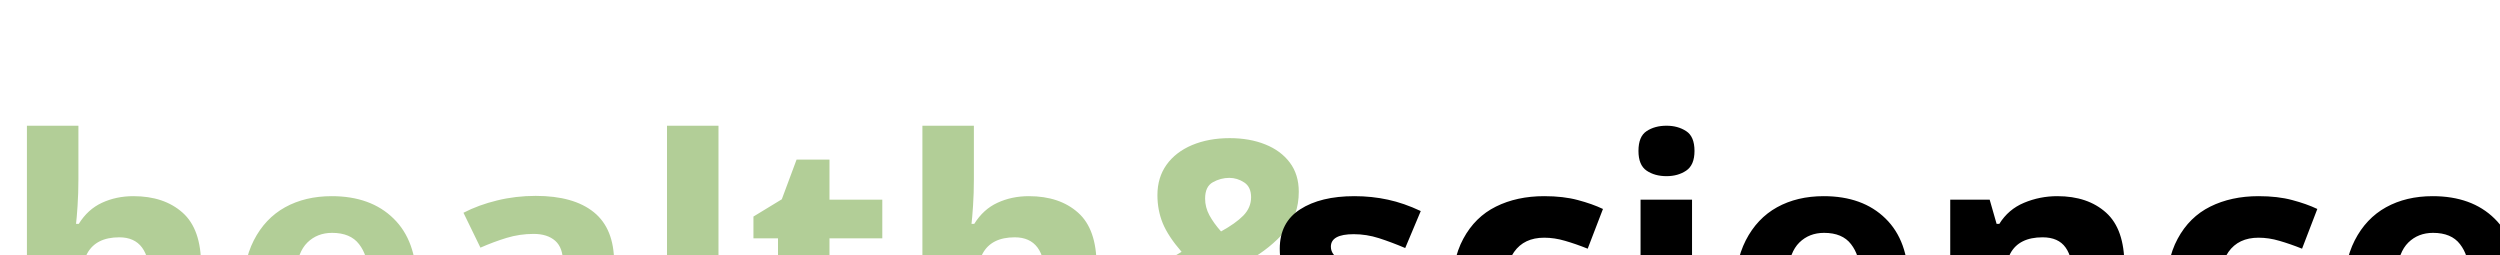
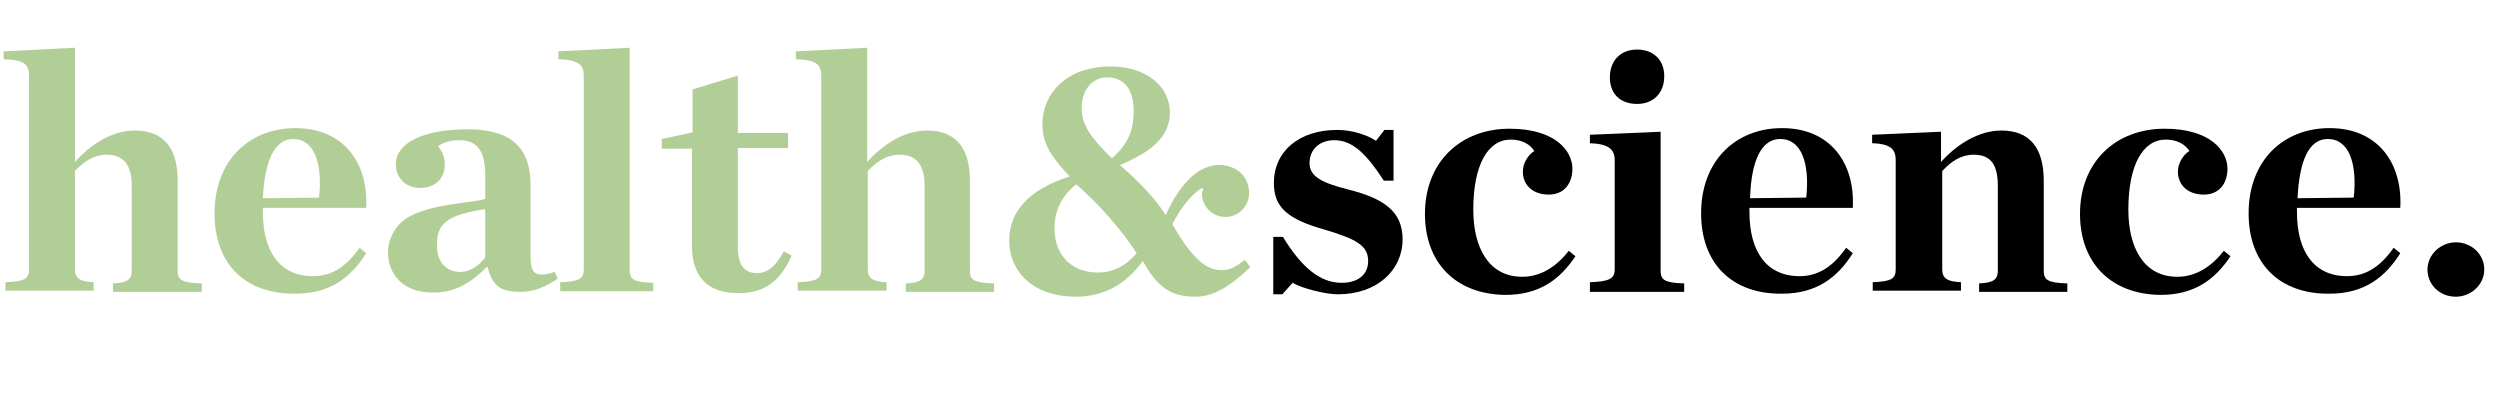
- <svg xmlns="http://www.w3.org/2000/svg" width="412px" height="42px" viewBox="0 0 412 42" version="1.1">
-   <g id="Newsroom" stroke="none" stroke-width="1" fill="none" fill-rule="evenodd" font-family="ChronicleDeck-Bold, Chronicle Deck" font-size="56.956" font-weight="bold" line-spacing="50">
-     <g id="01-Homepage--v-XL" transform="translate(-378, -8547)">
-       <text id="health&amp;science.">
-         <tspan x="378" y="8611" fill="#B2CE97">health&amp;</tspan>
-         <tspan x="586.344" y="8611" fill="#000000">science.</tspan>
-       </text>
-     </g>
+ <svg xmlns="http://www.w3.org/2000/svg" version="1.1" id="Layer_1" x="0px" y="0px" viewBox="0 0 413.7 67" style="enable-background:new 0 0 413.7 67;" xml:space="preserve">
+   <style type="text/css">
+ 	.st0{enable-background:new    ;}
+ 	.st1{fill:#B2CE97;}
+ </style>
+   <g class="st0">
+     <path class="st1" d="M0.9,46.7c3.2-0.1,3.9-0.6,3.9-2.1v-32c0-1.8-0.6-2.7-4.2-2.8V8.5l11.8-0.6v18.9c2.7-3,6.2-5.2,9.9-5.2   c4.8,0,7.1,2.9,7.1,8.3v14.9c0,1.5,0.6,2,4,2.1v1.4H18.7v-1.4c2.3-0.1,3.1-0.6,3.1-2.1V30.8c0-3.5-1.3-5.2-4.2-5.2   c-2,0-3.7,1.1-5.2,2.7v16.3c0,1.5,0.9,2,3.1,2.1v1.4H0.9V46.7z" />
+     <path class="st1" d="M35.5,35.3c0-8.7,5.7-14.1,13.4-14.1c8,0,12.1,5.8,11.7,13.2H43.5v0.6v0.1c0,6.5,2.8,10.6,8.3,10.6   c3.2,0,5.6-1.7,7.7-4.7l1.1,0.9c-2.5,4-6,6.7-11.7,6.7C40.6,48.7,35.5,43.7,35.5,35.3z M43.5,32.8l9.3-0.1c0.6-5.7-0.8-9.7-4.3-9.7   C45.5,23,43.8,26.5,43.5,32.8z" />
+     <path class="st1" d="M64.2,41.8c0-2.2,1.2-4.7,3.6-6c4.1-2.2,10.6-2.2,12.5-2.9v-3.8c0-4.3-1.4-5.9-4.4-5.9c-1.4,0-2.6,0.4-3.4,1   c0.7,0.9,1.1,1.8,1.1,3c0,2.3-1.5,3.9-4.1,3.9c-2.4,0-4-1.7-4-3.9c0-3.4,4.2-5.8,11.9-5.8c7,0,10.4,2.9,10.4,9.2v11.9   c0,2.8,0.8,3.5,4,2.5l0.5,1.1c-2.1,1.4-3.9,2.2-6.2,2.2c-3.6,0-4.7-1.3-5.4-4.1h-0.2c-2.2,2.3-5,4.2-8.5,4.2   C66.5,48.6,64.2,45.1,64.2,41.8z M80.3,42.6v-8c-6.3,1-8,2.3-8,6c0,2.6,1.4,4.4,3.9,4.4C77.8,45,79.3,43.9,80.3,42.6z" />
+     <path class="st1" d="M92.7,46.7c3.2-0.1,3.9-0.6,3.9-2.1v-32c0-1.8-0.7-2.7-4.2-2.8V8.5l11.8-0.6v36.8c0,1.5,0.6,2,3.9,2.1v1.4   H92.7V46.7z" />
+     <path class="st1" d="M114.5,40.7V24.6h-5V23l5.1-1.1v-7.1l7.5-2.3V22h8.3v2.5h-8.3v16.3c0,3,1,4.4,3.2,4.4c1.7,0,3.1-1.2,4.4-3.6   l1.3,0.7c-1.8,4.1-4.4,6.2-8.7,6.2C117.8,48.6,114.5,46.4,114.5,40.7z" />
+     <path class="st1" d="M132,46.7c3.2-0.1,3.9-0.6,3.9-2.1v-32c0-1.8-0.6-2.7-4.2-2.8V8.5l11.8-0.6v18.9c2.7-3,6.2-5.2,9.9-5.2   c4.8,0,7.1,2.9,7.1,8.3v14.9c0,1.5,0.6,2,4,2.1v1.4h-14.6v-1.4c2.3-0.1,3.1-0.6,3.1-2.1V30.8c0-3.5-1.3-5.2-4.2-5.2   c-2,0-3.7,1.1-5.2,2.7v16.3c0,1.5,0.9,2,3.1,2.1v1.4H132V46.7z" />
+     <path class="st1" d="M201.7,27.3c3.1,0,5,2.1,5,4.6c0,2.2-1.7,4-3.9,4c-2.2,0-3.9-1.8-3.9-3.8c0-0.3,0.1-0.5,0.2-0.8l-0.2-0.2   c-1.6,1-3.3,2.9-4.9,6c3.4,5.9,5.7,7.6,8.1,7.6c1.4,0,2.2-0.4,3.9-1.7l0.9,1.2c-3.4,3.3-6.2,4.9-9.1,4.9c-4.2,0-6.3-1.7-8.7-5.9   c-2.6,3.6-6.2,5.9-11,5.9c-7.2,0-11.1-4.2-11.1-9.3c0-4.9,3.4-8.5,10-10.6c-3-3.2-4.5-5.4-4.5-8.6c0-5.5,4.4-9.6,11.2-9.6   c6.5,0,9.9,3.7,9.9,7.6c0,3.7-2.6,6.4-8.3,8.7c3,2.6,5.8,5.4,7.6,8.3C195.4,30,198.6,27.3,201.7,27.3z M174.5,37.8   c0,4.6,3,7.3,7.2,7.3c2.4,0,4.5-1,6.4-3.2c-2.3-3.6-6.2-8.1-10-11.4C175.7,32.4,174.5,34.8,174.5,37.8z M187.6,18.3   c0-3.5-1.6-5.5-4.4-5.5c-2.3,0-4.2,1.9-4.2,5.1c0,2.7,1.4,4.8,5,8.3C186.6,23.9,187.6,21.7,187.6,18.3z" />
+   </g>
+   <g class="st0">
+     <path d="M210.7,39.2h1.6c3.1,5.1,6.2,7.6,9.7,7.6c2.9,0,4.4-1.5,4.4-3.6c0-2.5-1.8-3.6-7.2-5.2c-6-1.7-8.4-3.6-8.4-7.7   c0-5.3,4.2-8.8,10.5-8.8c2.4,0,4.9,0.8,6.4,1.8l1.4-1.8h1.5v8.4H229c-2.8-4.3-5.1-6.7-8.2-6.7c-2.4,0-4.1,1.5-4.1,3.8   c0,2.3,2.3,3.3,6.2,4.3c6,1.5,9.2,3.6,9.2,8.3c0,5.1-4.2,9.1-10.7,9.1c-2.1,0-6-1-7.5-1.9l-1.7,1.9h-1.5V39.2z" />
+     <path d="M235.8,35.4c0-8.7,6-14.1,14-14.1c7.6,0,10.4,3.7,10.4,6.6c0,2.5-1.4,4.3-3.9,4.3c-2.8,0-4.3-1.7-4.3-3.8   c0-1.5,1-2.9,1.9-3.4c-0.6-1-1.9-1.9-3.9-1.9c-3.8,0-6.2,4.2-6.2,11.6c0,6.2,2.5,11.1,8.1,11.1c3,0,5.6-1.6,7.7-4.3l1.1,0.9   c-2.6,3.9-6,6.4-11.6,6.4C240.9,48.7,235.8,43.5,235.8,35.4z" />
+     <path d="M263.1,46.7c3.2-0.1,4.1-0.6,4.1-2.1V26.5c0-1.7-0.9-2.7-4.1-2.8v-1.4l11.7-0.5v23c0,1.5,0.6,2,3.9,2.1v1.4h-15.6V46.7z    M266.4,12.8c0-2.8,1.8-4.6,4.5-4.6c2.7,0,4.5,1.7,4.5,4.4c0,2.8-1.8,4.6-4.5,4.6C268.2,17.2,266.4,15.6,266.4,12.8z" />
+     <path d="M281.5,35.3c0-8.7,5.7-14.1,13.4-14.1c8,0,12.1,5.8,11.7,13.2h-17.1v0.6v0.1c0,6.5,2.8,10.6,8.3,10.6   c3.2,0,5.6-1.7,7.7-4.7l1.1,0.9c-2.5,4-6,6.7-11.7,6.7C286.7,48.7,281.5,43.7,281.5,35.3z M289.6,32.8l9.3-0.1   c0.6-5.7-0.8-9.7-4.3-9.7C291.5,23,289.8,26.5,289.6,32.8z" />
+     <path d="M309.8,46.7c3.2-0.1,3.9-0.6,3.9-2.1V26.5c0-1.7-0.7-2.7-3.9-2.8v-1.4l11.4-0.5v5c2.7-3,6.3-5.2,10-5.2c4.7,0,7,2.9,7,8.3   v14.9c0,1.5,0.6,2,3.9,2.1v1.4h-14.6v-1.4c2.3-0.1,3.1-0.6,3.1-2.1V30.8c0-3.5-1.1-5.2-4-5.2c-2.1,0-3.7,1.1-5.2,2.7v16.3   c0,1.5,0.9,2,3.1,2.1v1.4h-14.6V46.7z" />
+     <path d="M344.2,35.4c0-8.7,6-14.1,14-14.1c7.6,0,10.4,3.7,10.4,6.6c0,2.5-1.4,4.3-3.9,4.3c-2.8,0-4.3-1.7-4.3-3.8   c0-1.5,1-2.9,1.9-3.4c-0.6-1-1.9-1.9-3.9-1.9c-3.8,0-6.2,4.2-6.2,11.6c0,6.2,2.5,11.1,8.1,11.1c3,0,5.6-1.6,7.7-4.3l1.1,0.9   c-2.6,3.9-6,6.4-11.6,6.4C349.3,48.7,344.2,43.5,344.2,35.4z" />
+     <path d="M372.1,35.3c0-8.7,5.7-14.1,13.4-14.1c8,0,12.1,5.8,11.7,13.2h-17.1v0.6v0.1c0,6.5,2.8,10.6,8.3,10.6   c3.2,0,5.6-1.7,7.7-4.7l1.1,0.9c-2.5,4-6,6.7-11.7,6.7C377.3,48.7,372.1,43.7,372.1,35.3z M380.2,32.8l9.3-0.1   c0.6-5.7-0.8-9.7-4.3-9.7C382.1,23,380.5,26.5,380.2,32.8z" />
+     <path d="M401.7,44.6c0-2.5,2.2-4.5,4.7-4.5c2.6,0,4.7,2,4.7,4.5c0,2.5-2.2,4.5-4.7,4.5C403.7,49.1,401.7,47.1,401.7,44.6z" />
  </g>
</svg>
